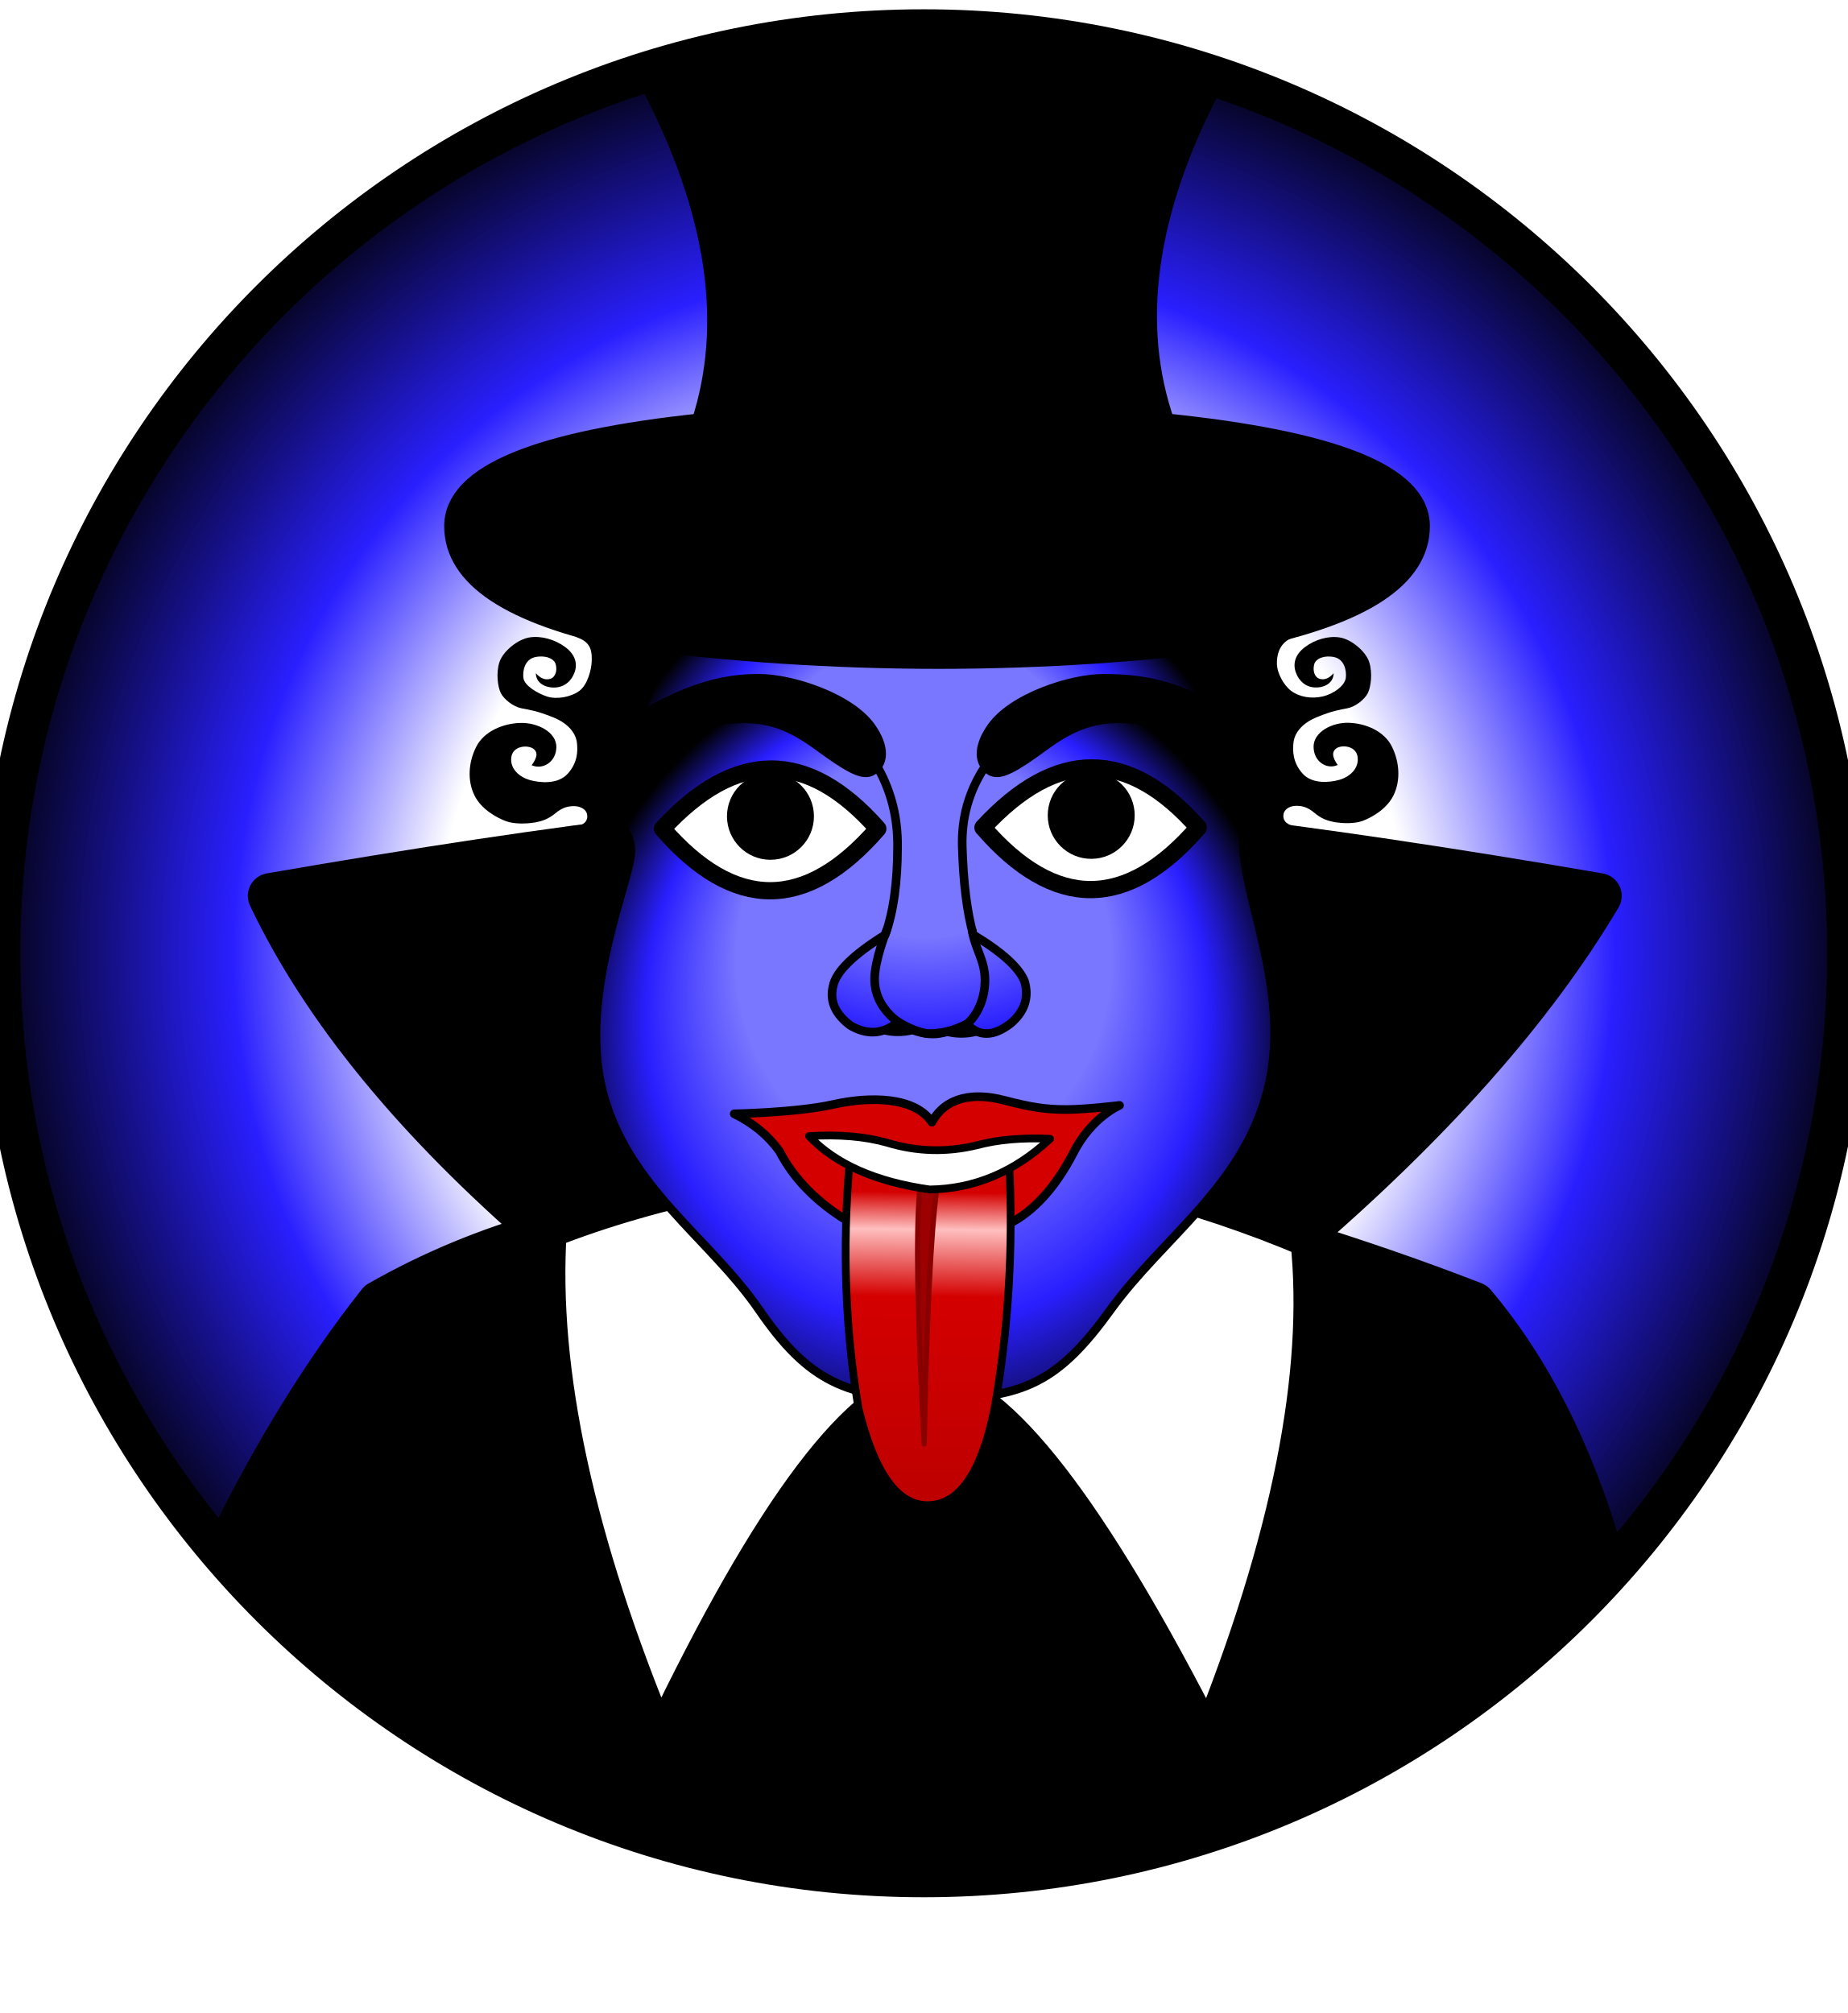
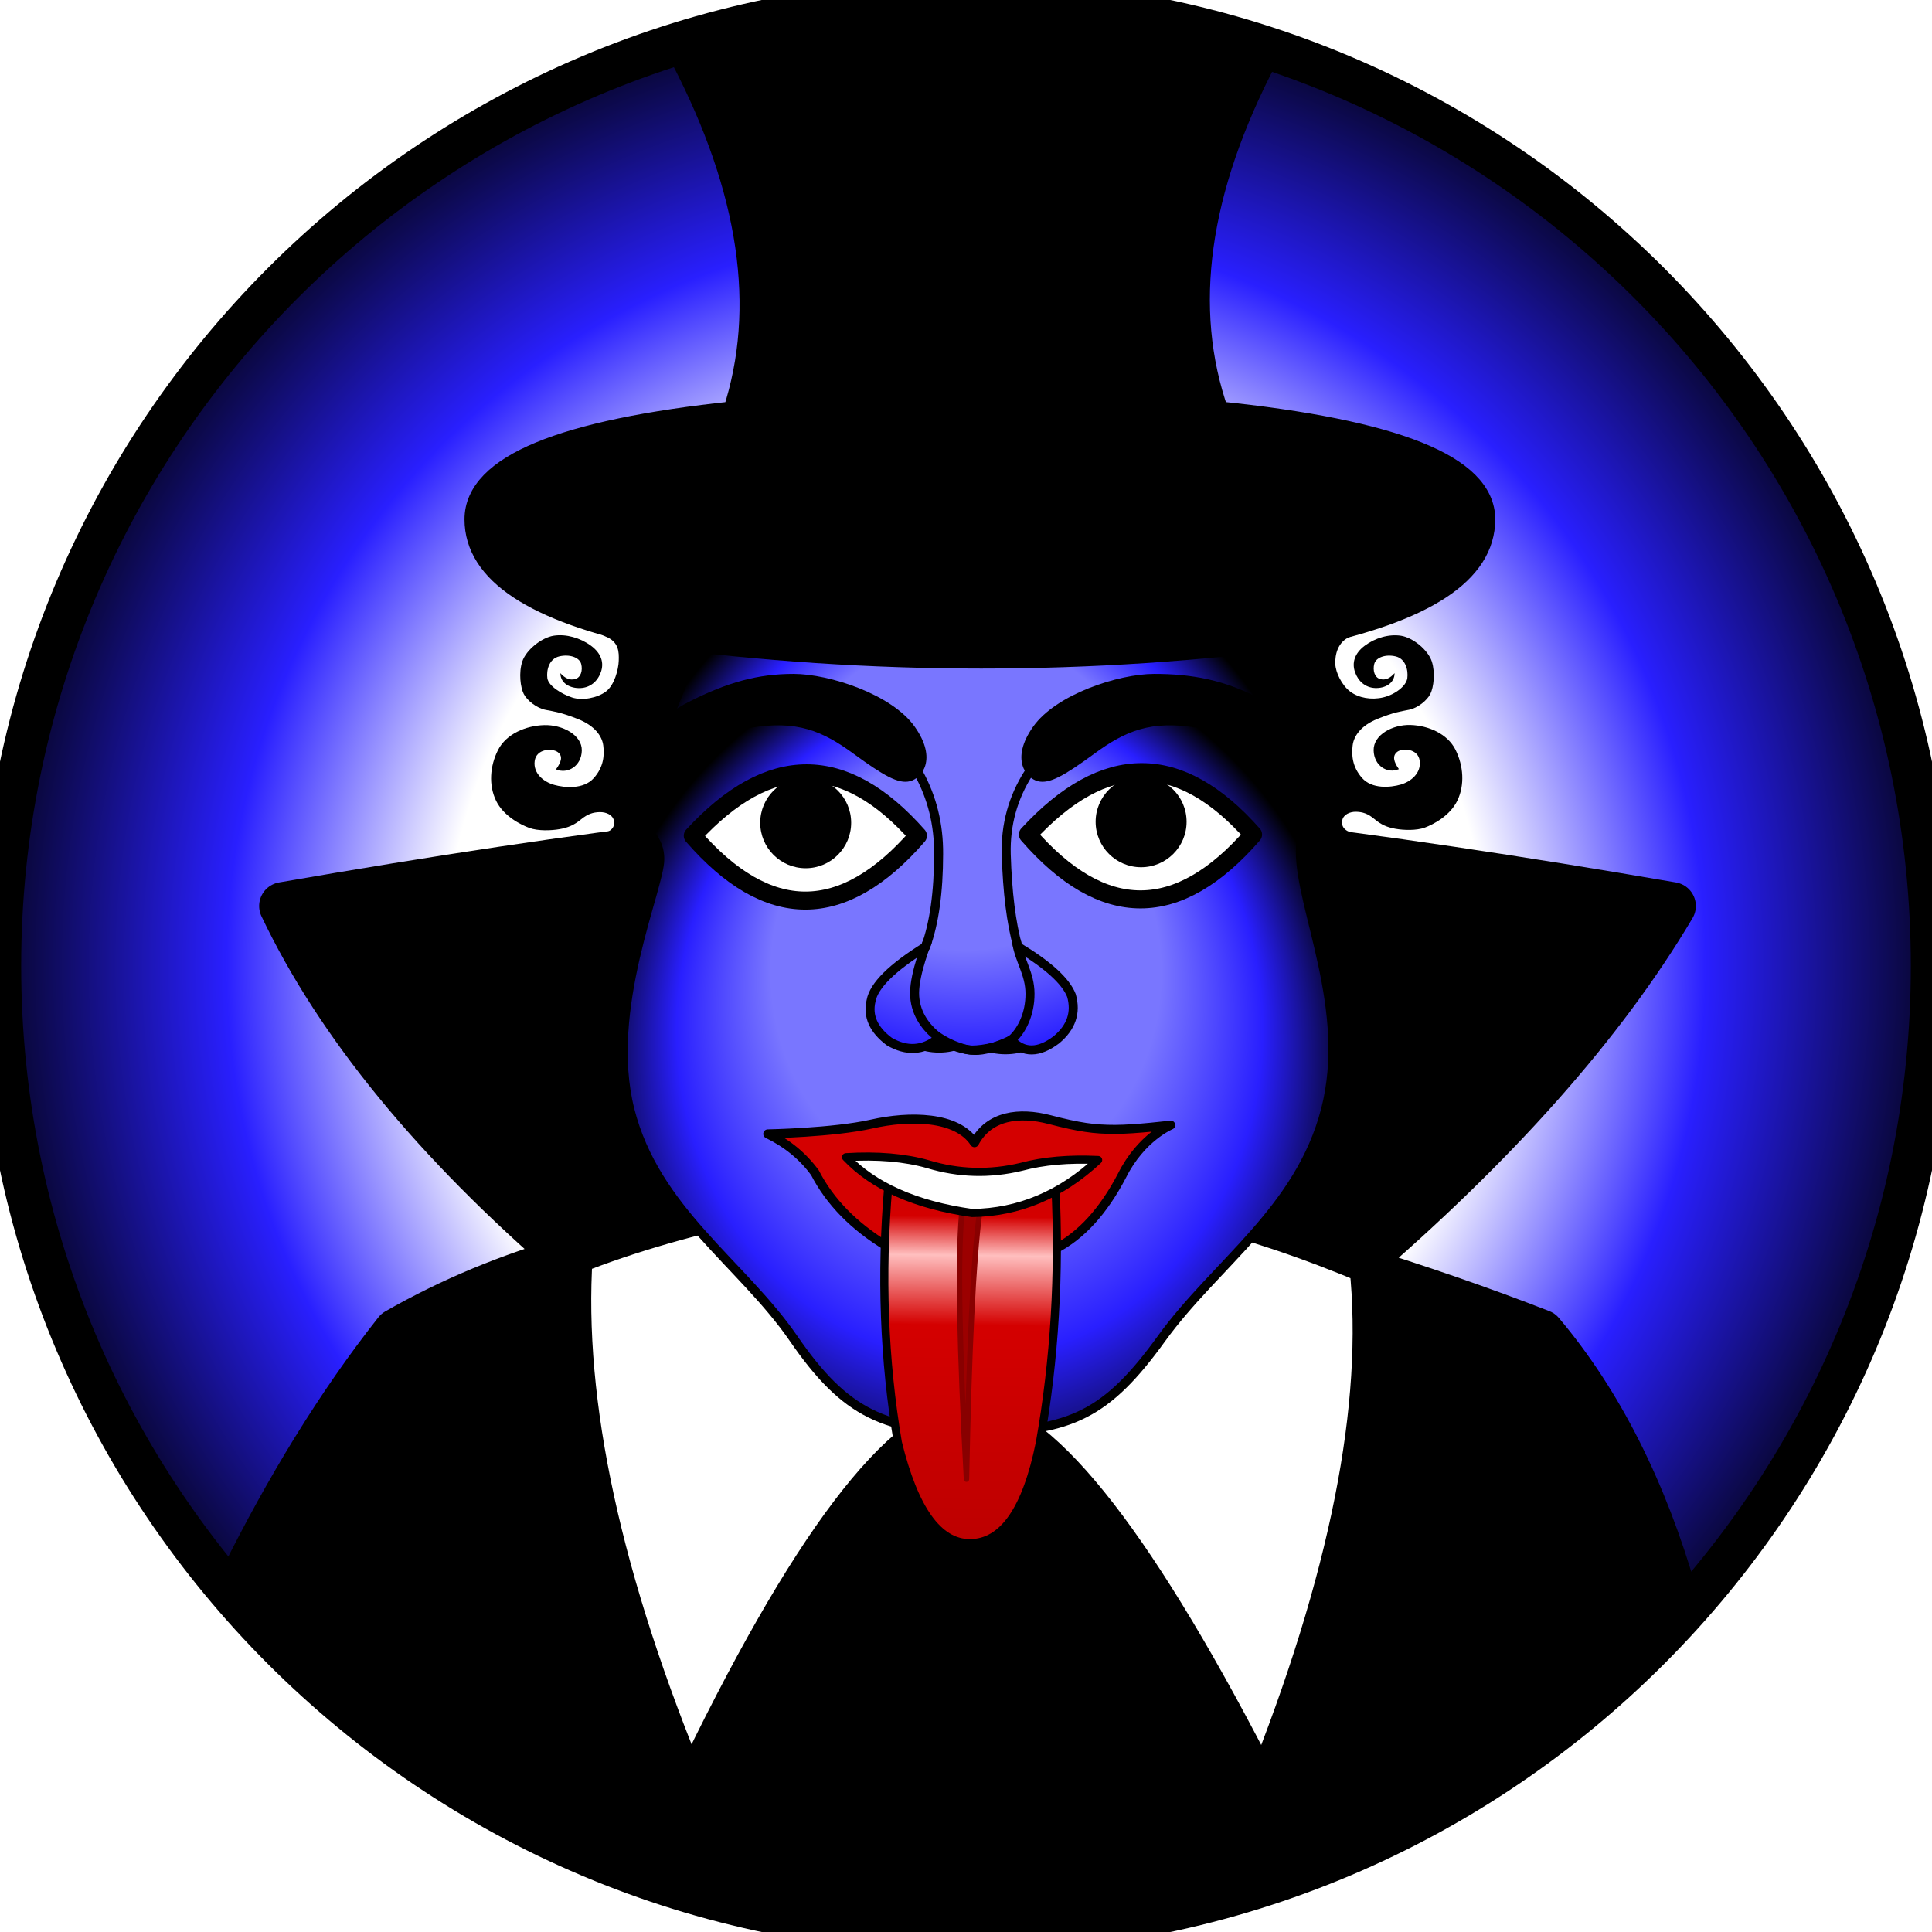
- <svg xmlns="http://www.w3.org/2000/svg" width="100%" height="100%" version="1.1" style="stroke-linecap: round; stroke-linejoin: round;" viewBox="-1865.488 -133.194 2143.355 2335.417">
-   <defs id="SvgjsDefs1727">
+ <svg xmlns="http://www.w3.org/2000/svg" width="100%" height="100%" version="1.1" style="stroke-linecap: round; stroke-linejoin: round;" viewBox="-1865.488 -98.909 2143.355 2143.355">
+   <defs id="SvgjsDefs1158">
    <linearGradient id="SvgjsLinearGradient54467" x1="0" y1="-0.085" x2="-0.007" y2="1.072">
      <stop id="SvgjsStop54468" stop-opacity="1" stop-color="#ce0000" offset="0" />
      <stop id="SvgjsStop54469" stop-opacity="1" stop-color="#d40000" offset="0.145" />
      <stop id="SvgjsStop54470" stop-opacity="1" stop-color="#ffbfbf" offset="0.239" />
      <stop id="SvgjsStop54471" stop-opacity="1" stop-color="#d40000" offset="0.408" />
      <stop id="SvgjsStop54472" stop-opacity="1" stop-color="#ba0000" offset="1" />
    </linearGradient>
    <radialGradient id="SvgjsRadialGradient64869" spreadMethod="pad" r="0.545" fx="0.471" fy="0.285" cx="0.491" cy="0.568">
      <stop id="SvgjsStop64499" stop-opacity="1" stop-color="#7976ff" offset="0.502" />
      <stop id="SvgjsStop64500" stop-opacity="1" stop-color="#291fff" offset="0.753" />
      <stop id="SvgjsStop64501" stop-opacity="1" stop-color="#000000" offset="1" />
    </radialGradient>
    <radialGradient id="SvgjsRadialGradient2819" spreadMethod="pad" r="0.521" fx="0.5" fy="0.5" cx="0.5" cy="0.5">
      <stop id="SvgjsStop25718" stop-opacity="1" stop-color="#ffffff" offset="0.514" />
      <stop id="SvgjsStop25719" stop-opacity="1" stop-color="#291fff" offset="0.729" />
      <stop id="SvgjsStop25720" stop-opacity="1" stop-color="#000000" offset="1" />
    </radialGradient>
    <radialGradient id="SvgjsRadialGradient64068" r="0.523" fx="0.481" fy="0.452" cx="0.481" cy="0.664">
      <stop id="SvgjsStop64069" stop-opacity="1" stop-color="#7976ff" offset="0.51" />
      <stop id="SvgjsStop64070" stop-opacity="1" stop-color="#291fff" offset="0.753" />
      <stop id="SvgjsStop64071" stop-opacity="1" stop-color="#000000" offset="1" />
    </radialGradient>
  </defs>
-   <circle id="SvgjsCircle1296" r="1071.678" cx="0" cy="0" style="stroke: rgb(0, 0, 0); stroke-opacity: 1; stroke-width: 47; fill: url(&quot;#SvgjsRadialGradient2819&quot;); fill-opacity: 1;" data-fill="#f2ff29" transform="matrix(1,0,0,1,-793.8103,972.7687)" />
+   <circle id="C-12-fa5c0b" r="1071.678" cx="0" cy="0" style="stroke: rgb(0, 0, 0); stroke-opacity: 1; stroke-width: 47; fill: url(&quot;#SvgjsRadialGradient2819&quot;); fill-opacity: 1;" data-fill="#f2ff29" transform="matrix(1,0,0,1,-793.8103,972.7687)" />
  <path id="P-16-d84e4b" d="M-1403.909 1836.004C-1483.531 1778.796 -1537.516 1722.225 -1594.372 1651.462C-1545.973 1554.385 -1489.481 1460.622 -1424.895 1378.944Q-1334.668 1327.386 -1230.637 1298.003Q-1458.352 1101.84 -1551.489 906.219Q-1031.61 815.964 -784.351 815.964Q-535.153 815.964 -10.616 906.219Q-126.621 1101.84 -366.756 1307.474Q-255.047 1341.846 -156.309 1380.321C-91.676 1456.912 -42.316 1554.666 -8.23 1673.583C-31.812 1701.099 -103.636 1770.314 -197.388 1840.389Q-780.211 2202.224 -1403.909 1836.004 " style="stroke: rgb(0, 0, 0); stroke-opacity: 1; stroke-width: 53; fill: rgb(0, 0, 0); fill-opacity: 1;" transform="matrix(1,0,0,1,0,-9.094947017729282e-13)" />
  <path id="P-58-a80c98" d="M-737.733 1199.286Q-512.044 1223.362 -320.019 1304.962Q-295.334 1537.698 -435.694 1886.669Q-640.225 1483.974 -757.639 1471.277Q-877.537 1479.302 -1071.905 1886.669Q-1216.487 1538.99 -1200.433 1294.349Q-1017.06 1222.121 -737.734 1199.286 " style="stroke: rgb(0, 0, 0); stroke-opacity: 1; stroke-width: 41; fill: rgb(255, 255, 255); fill-opacity: 1;" transform="matrix(1,0,0,1,-28.0271,0.0001220703)" />
  <path id="P-fa-cb4c35" d="M-777.79 629.812L-1159.24 612.16S-1175.767 700.995 -1169.34 761.537S-1133.535 822.079 -1133.535 854.328S-1194.918 1020.585 -1166.685 1132.162S-1042.352 1302.76 -985.049 1386.109S-883.43 1489.721 -780.496 1489.721S-637.137 1469.459 -576.939 1386.109S-423.756 1243.739 -394.92 1132.162S-422.9 910.03 -422.9 845.532S-348.345 742.683 -403.838 599.483 " style="stroke: rgb(0, 0, 0); stroke-opacity: 1; stroke-width: 10; fill: url(&quot;#SvgjsRadialGradient64869&quot;); fill-opacity: 1;" transform="matrix(1,0,0,1,0,-1.3642420526593924e-12)" />
  <ellipse id="E-9f-915f4f" rx="18.31" ry="36.62" cx="0" cy="0" style="stroke: rgb(0, 0, 0); stroke-opacity: 1; stroke-width: 0; fill: rgb(0, 0, 0); fill-opacity: 1;" transform="matrix(5.20417042793042e-18,1,-1,5.20417042793042e-18,-750.0471,1052.388)" />
-   <ellipse id="E-9f-915f4f" rx="18.013" ry="36.025" cx="0" cy="0" style="stroke: rgb(0, 0, 0); stroke-opacity: 1; stroke-width: 0; fill: rgb(0, 0, 0); fill-opacity: 1;" transform="matrix(5.20417042793042e-18,1,-1,5.20417042793042e-18,-823.705,1050.84)" />
+   <ellipse id="E-96-c6b2ca" rx="18.013" ry="36.025" cx="0" cy="0" style="stroke: rgb(0, 0, 0); stroke-opacity: 1; stroke-width: 0; fill: rgb(0, 0, 0); fill-opacity: 1;" transform="matrix(5.20417042793042e-18,1,-1,5.20417042793042e-18,-823.705,1050.84)" />
  <path id="P-70-faa7e4" d="M-89.385 4507.333Q-19.598 4328.058 38.429 4219.839Q252.105 4175.619 502.327 4227.36Q552.871 4305.795 619.691 4515.287Q511.876 4412.852 400.442 4467.514Q293.179 4533.575 295.769 4631.77Q297.638 4694.989 308.586 4734.364Q358.822 4764.632 368.116 4788.492Q376.224 4816.947 351.424 4837.614Q321.752 4860.053 301.264 4837.886Q275.663 4849.934 260.807 4849.396Q244.189 4849.22 219.909 4836.64Q194.894 4856.29 166.129 4839.652Q139.743 4820 145.821 4794.302Q150.417 4769.104 206.401 4734.364Q220.649 4694.989 220.741 4631.77Q221.529 4533.575 130.304 4467.514Q33.872 4434.658 -89.385 4507.333 " style="stroke: rgb(0, 0, 0); stroke-opacity: 1; stroke-width: 10; fill: url(&quot;#SvgjsRadialGradient64068&quot;); fill-opacity: 1;" data-fill="url(&quot;#SvgjsRadialGradient3744&quot;)" transform="matrix(1,0,0,1,-1044.94,-3783.014)" />
  <path id="P-2a-bff9dc" d="M816.603 4499.704S830.91 4464.001 874.765 4441.588S952.628 4410.052 992.023 4410.053S1101.118 4432.623 1126.53 4468.796S1134.113 4525.787 1121.201 4529.106S1091.814 4522.966 1058.239 4498.396S995.663 4460.665 942.469 4470.18S865.109 4485.29 816.603 4499.705 " style="stroke: rgb(0, 0, 0); stroke-opacity: 1; stroke-width: 0; fill: rgb(0, 0, 0); fill-opacity: 1;" transform="matrix(1,0,0,1,-1977.091,-3761.343)" />
  <g id="G-a7-4077c1" transform="matrix(1,0,0,1,2.159435,-1.8189894035458565e-12)">
    <path id="P-7f-fb1aec" d="M350.861 4622.1Q478.473 4483.628 600.654 4622.1Q475.757 4766.002 350.861 4622.1 " style="stroke: rgb(0, 0, 0); stroke-opacity: 1; stroke-width: 20; fill: rgb(255, 255, 255); fill-opacity: 1;" transform="matrix(1,0,0,1,-1449.949,-3793.848)" />
    <circle id="C-47-b7c96b" r="50.446" cx="0" cy="0" style="stroke: rgb(0, 0, 0); stroke-opacity: 1; stroke-width: 0; fill: rgb(0, 0, 0); fill-opacity: 1;" transform="matrix(1,0,0,1,-973.8147,813.86)" />
  </g>
  <g id="G-23-042f56" transform="matrix(1,0,0,1,-8.637722,-1.8189894035458565e-12)">
    <path id="P-7f-fb1aec" d="M350.861 4622.1Q478.473 4483.628 600.654 4622.1Q475.757 4766.002 350.861 4622.1 " style="stroke: rgb(0, 0, 0); stroke-opacity: 1; stroke-width: 20; fill: rgb(255, 255, 255); fill-opacity: 1;" transform="matrix(1,0,0,1,-1067.361,-3795.181)" />
    <circle id="C-47-b7c96b" r="50.446" cx="0" cy="0" style="stroke: rgb(0, 0, 0); stroke-opacity: 1; stroke-width: 0; fill: rgb(0, 0, 0); fill-opacity: 1;" transform="matrix(1,0,0,1,-590.9041,812.7618)" />
  </g>
-   <path id="P-2a-bff9dc" d="M1139.418 4499.704S1130.876 4465.65 1087.021 4440.752S1003.394 4410.052 963.999 4410.053S854.904 4432.623 829.491 4468.796S821.909 4525.787 834.821 4529.106S864.208 4522.966 897.783 4498.396S960.358 4460.665 1013.552 4470.18S1076.843 4481.143 1124.503 4497.219 " style="stroke: rgb(0, 0, 0); stroke-opacity: 1; stroke-width: 0; fill: rgb(0, 0, 0); fill-opacity: 1;" transform="matrix(1,0,0,1,-1548.965,-3761.343)" />
+   <path id="P-21-9a0542" d="M1139.418 4499.704S1130.876 4465.65 1087.021 4440.752S1003.394 4410.052 963.999 4410.053S854.904 4432.623 829.491 4468.796S821.909 4525.787 834.821 4529.106S864.208 4522.966 897.783 4498.396S960.358 4460.665 1013.552 4470.18S1076.843 4481.143 1124.503 4497.219 " style="stroke: rgb(0, 0, 0); stroke-opacity: 1; stroke-width: 0; fill: rgb(0, 0, 0); fill-opacity: 1;" transform="matrix(1,0,0,1,-1548.965,-3761.343)" />
  <path id="P-22-322853" d="M-836.747 945.737S-850.736 980.222 -850.856 1002.526S-838.24 1040.07 -829.119 1048.059S-798.636 1066.01 -786.875 1066.01S-750.137 1061.604 -740.983 1052.397S-722.707 1026.013 -722.793 1003.452S-734.695 966.64 -737.697 946.102 " style="stroke: rgb(0, 0, 0); stroke-opacity: 1; stroke-width: 10; fill: rgb(0, 0, 0); fill-opacity: 0;" transform="matrix(1,0,0,1,0,-1.8189894035458565e-12)" />
  <path id="P-82-d81839" d="M1003.94 4929.946S1076.521 4928.615 1119.011 4919.047C1161.501 4909.479 1213.886 4910.096 1233.263 4939.728C1249.484 4909.403 1283.061 4905.362 1316.385 4914.04S1366.005 4924.963 1389.153 4924.963S1450.985 4920.178 1450.985 4920.178S1418.192 4933.682 1396.972 4976.121Q1366.018 5035.41 1322.65 5057.672Q1267.653 5079 1223.749 5080.641Q1186.501 5077.649 1136.282 5054.743Q1081.145 5021.323 1056.358 4973.137Q1036.504 4945.834 1003.94 4929.946 " style="stroke: rgb(0, 0, 0); stroke-opacity: 1; stroke-width: 10; fill: rgb(212, 0, 0); fill-opacity: 1;" transform="matrix(1,0,0,1,-2017.667,-3770.919)" />
  <path id="P-9f-217f26" d="M-879.975 1216.218Q-879.975 1216.218 -694.681 1216.218Q-687.342 1363.06 -711.816 1501.436Q-734.345 1613.062 -789.502 1613.062Q-841.988 1613.062 -869.403 1501.436Q-892.609 1364.841 -879.975 1216.218 " style="stroke: rgb(0, 0, 0); stroke-opacity: 1; stroke-width: 9; fill: url(&quot;#SvgjsLinearGradient54467&quot;); fill-opacity: 1;" data-fill="#d40000" transform="matrix(1,0,0,1,0,-2.2737367544323206e-12)" />
  <path id="P-4c-a47e26" d="M-778.889 1247.546Q-789.043 1325.167 -793.271 1542.095Q-805.283 1323.024 -798.608 1248.246 " style="stroke: rgb(136, 0, 0); stroke-opacity: 1; stroke-width: 6; fill: rgb(156, 0, 0); fill-opacity: 1;" transform="matrix(1,0,0,1,9.094947017729282e-13,-2.7284841053187847e-12)" />
  <path id="P-76-a077b6" d="M159.565 4922.86Q211.78 4919.623 250.464 4930.607Q301.575 4946.141 354.05 4933.519Q390.62 4923.676 439.249 4925.988Q377.204 4983.774 299.454 4984.768Q205.606 4971.475 159.565 4922.86 " style="stroke: rgb(0, 0, 0); stroke-opacity: 1; stroke-width: 9; fill: rgb(255, 255, 255); fill-opacity: 1;" transform="matrix(1,0,0,1,-1086.473,-3737.966)" />
  <path id="P-5b-4ce967" d="M-1211.987 569.459S-1215.507 586.573 -1230.259 592.478S-1247.446 613.305 -1247.142 622.78S-1239.994 646.469 -1230.596 653.556S-1207.098 663.121 -1193.929 660.001S-1168.391 647.305 -1167.236 638.685S-1168.957 617.135 -1180.238 614.499S-1202.087 615.715 -1203.917 622.9S-1203.606 637.846 -1197.464 639.615S-1186.071 638.432 -1181.363 633.102C-1181.405 644.732 -1192.498 650.136 -1203.147 649.612S-1221.698 642.154 -1225.265 631.963S-1225.922 611.231 -1214.449 602.644S-1187.643 589.486 -1174.194 591.608S-1144.091 607.645 -1140.054 620.193S-1138.072 648.884 -1141.636 656.087S-1155.642 671.81 -1165.243 673.716S-1182.079 676.487 -1200.468 683.904S-1226.669 703.089 -1227.881 713.257S-1228.644 736.665 -1217.535 749.314S-1185.959 760.007 -1174.602 756.751S-1151.701 744.054 -1153.503 730.33S-1172.745 716.01 -1178.39 720.402S-1182.475 731.339 -1176.581 739.58C-1189.155 745.183 -1204.29 735.943 -1204.597 718.713S-1183.481 690.002 -1163.685 690.61S-1122.605 700.365 -1113.767 718.148S-1103.464 757.068 -1111.602 774.236S-1138.517 800.995 -1147.806 804.445S-1171.262 807.413 -1180.464 805.768S-1196.324 801.221 -1203.654 795.057S-1216.8 787.093 -1223.938 786.919S-1238.092 790.023 -1239.394 796.227S-1237.771 808.08 -1227.161 810.67S-1317.449 905.695 -1282.643 803.471S-1276.084 677.019 -1319.073 606.74 " style="stroke: rgb(250, 0, 0); stroke-opacity: 1; stroke-width: 0; fill: rgb(0, 0, 0); fill-opacity: 1;" transform="matrix(1,0,0,1,863.0287,14.77081)" />
-   <path id="P-5b-4ce967" d="M-1251.174 569.459S-1247.572 586.612 -1232.478 592.53S-1217.44 610.079 -1217.751 619.575S-1222.518 646.644 -1232.134 653.747S-1258.298 663.957 -1269.649 660.206S-1295.779 647.482 -1296.96 638.842S-1295.199 617.243 -1283.657 614.601S-1261.303 615.82 -1259.43 623.022S-1259.749 638.001 -1266.032 639.774S-1277.69 638.588 -1282.507 633.246C-1282.464 644.903 -1271.114 650.319 -1260.218 649.794S-1241.237 642.319 -1237.588 632.105S-1236.916 611.326 -1248.655 602.719S-1276.082 589.531 -1289.841 591.658S-1320.642 607.731 -1324.772 620.308S-1326.8 649.064 -1323.153 656.284S-1308.823 672.042 -1298.999 673.953S-1281.774 676.73 -1262.959 684.164S-1236.151 703.391 -1234.911 713.583S-1234.131 737.044 -1245.498 749.722S-1277.804 760.439 -1289.424 757.175S-1312.855 744.45 -1311.011 730.695S-1291.678 716.342 -1285.548 720.744S-1281.369 731.706 -1287.399 739.965C-1274.534 745.581 -1259.049 736.321 -1258.735 719.051S-1280.339 690.275 -1300.594 690.884S-1342.624 700.661 -1351.668 718.485S-1362.208 757.493 -1353.882 774.7S-1326.344 801.52 -1316.84 804.978S-1292.841 807.953 -1283.427 806.304S-1267.199 801.747 -1259.7 795.569S-1246.249 787.587 -1238.946 787.412S-1224.464 790.523 -1223.132 796.741S-1224.792 808.621 -1235.648 811.217S-1151.077 905.895 -1182.109 797.492S-1185.27 701.729 -1124.727 601.907 " style="stroke: rgb(250, 0, 0); stroke-opacity: 1; stroke-width: 0; fill: rgb(0, 0, 0); fill-opacity: 1;" transform="matrix(1,0,0,1,38.69983,14.64972)" />
-   <path id="SvgjsPath2750" d="M-1142.92 617.216Q-774.887 665.644 -414.727 617.216Q-219.175 576.46 -219.175 488.377Q-219.175 400.109 -514.775 369.909Q-575.559 196.661 -460.347 -23.53Q-786.861 -122.052 -1109.099 -23.53Q-994.647 196.661 -1051.297 369.909Q-1337.675 400.109 -1337.675 488.377Q-1337.675 576.46 -1142.92 617.216 " style="stroke: rgb(0, 0, 0); stroke-opacity: 1; stroke-width: 25; fill: rgb(0, 0, 0); fill-opacity: 1;" data-fill="#000000" transform="matrix(1,0,0,1,-1.8189894035458565e-12,-11.14154)" />
+   <path id="P-2f-a51f4e" d="M-1251.174 569.459S-1247.572 586.612 -1232.478 592.53S-1217.44 610.079 -1217.751 619.575S-1222.518 646.644 -1232.134 653.747S-1258.298 663.957 -1269.649 660.206S-1295.779 647.482 -1296.96 638.842S-1295.199 617.243 -1283.657 614.601S-1261.303 615.82 -1259.43 623.022S-1259.749 638.001 -1266.032 639.774S-1277.69 638.588 -1282.507 633.246C-1282.464 644.903 -1271.114 650.319 -1260.218 649.794S-1241.237 642.319 -1237.588 632.105S-1236.916 611.326 -1248.655 602.719S-1276.082 589.531 -1289.841 591.658S-1320.642 607.731 -1324.772 620.308S-1326.8 649.064 -1323.153 656.284S-1308.823 672.042 -1298.999 673.953S-1281.774 676.73 -1262.959 684.164S-1236.151 703.391 -1234.911 713.583S-1234.131 737.044 -1245.498 749.722S-1277.804 760.439 -1289.424 757.175S-1312.855 744.45 -1311.011 730.695S-1291.678 716.342 -1285.548 720.744S-1281.369 731.706 -1287.399 739.965C-1274.534 745.581 -1259.049 736.321 -1258.735 719.051S-1280.339 690.275 -1300.594 690.884S-1342.624 700.661 -1351.668 718.485S-1362.208 757.493 -1353.882 774.7S-1326.344 801.52 -1316.84 804.978S-1292.841 807.953 -1283.427 806.304S-1267.199 801.747 -1259.7 795.569S-1246.249 787.587 -1238.946 787.412S-1224.464 790.523 -1223.132 796.741S-1224.792 808.621 -1235.648 811.217S-1151.077 905.895 -1182.109 797.492S-1185.27 701.729 -1124.727 601.907 " style="stroke: rgb(250, 0, 0); stroke-opacity: 1; stroke-width: 0; fill: rgb(0, 0, 0); fill-opacity: 1;" transform="matrix(1,0,0,1,38.69983,14.64972)" />
+   <path id="P-1c-b79c56" d="M-1142.92 617.216Q-774.887 665.644 -414.727 617.216Q-219.175 576.46 -219.175 488.377Q-219.175 400.109 -514.775 369.909Q-575.559 196.661 -460.347 -23.53Q-786.861 -122.052 -1109.099 -23.53Q-994.647 196.661 -1051.297 369.909Q-1337.675 400.109 -1337.675 488.377Q-1337.675 576.46 -1142.92 617.216 " style="stroke: rgb(0, 0, 0); stroke-opacity: 1; stroke-width: 25; fill: rgb(0, 0, 0); fill-opacity: 1;" data-fill="#000000" transform="matrix(1,0,0,1,-1.8189894035458565e-12,-11.14154)" />
</svg>
